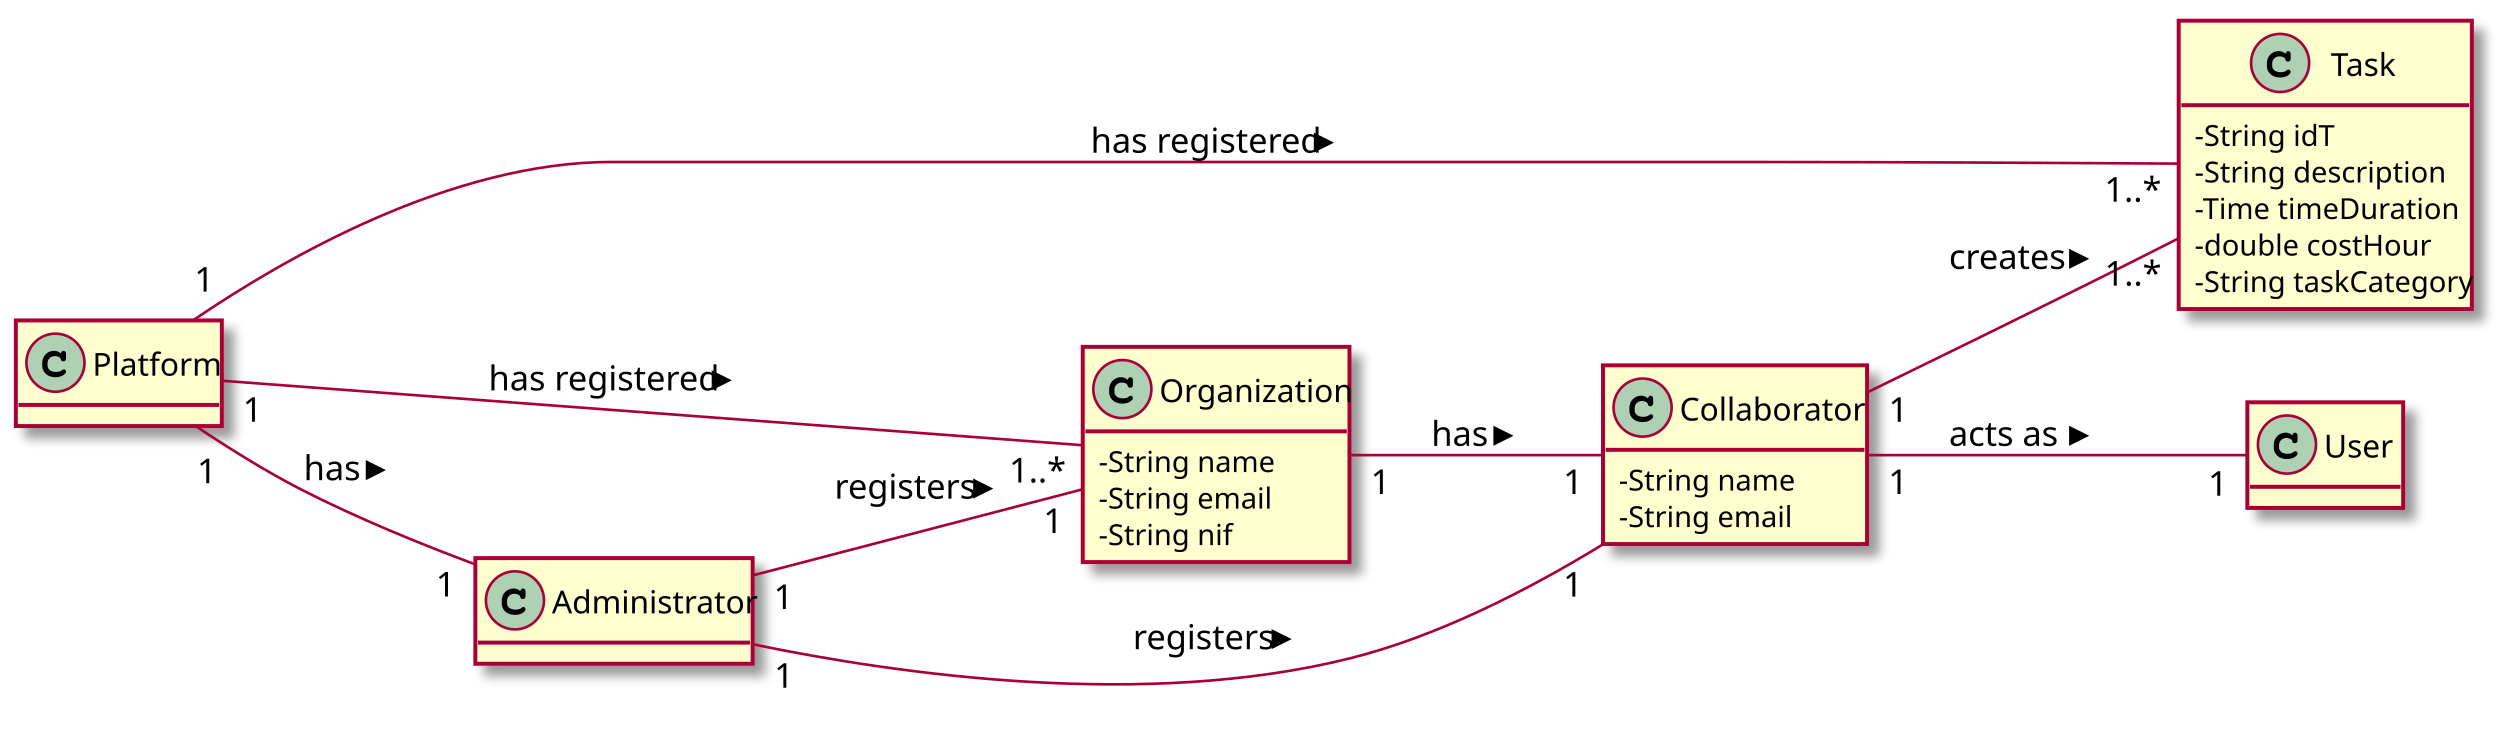
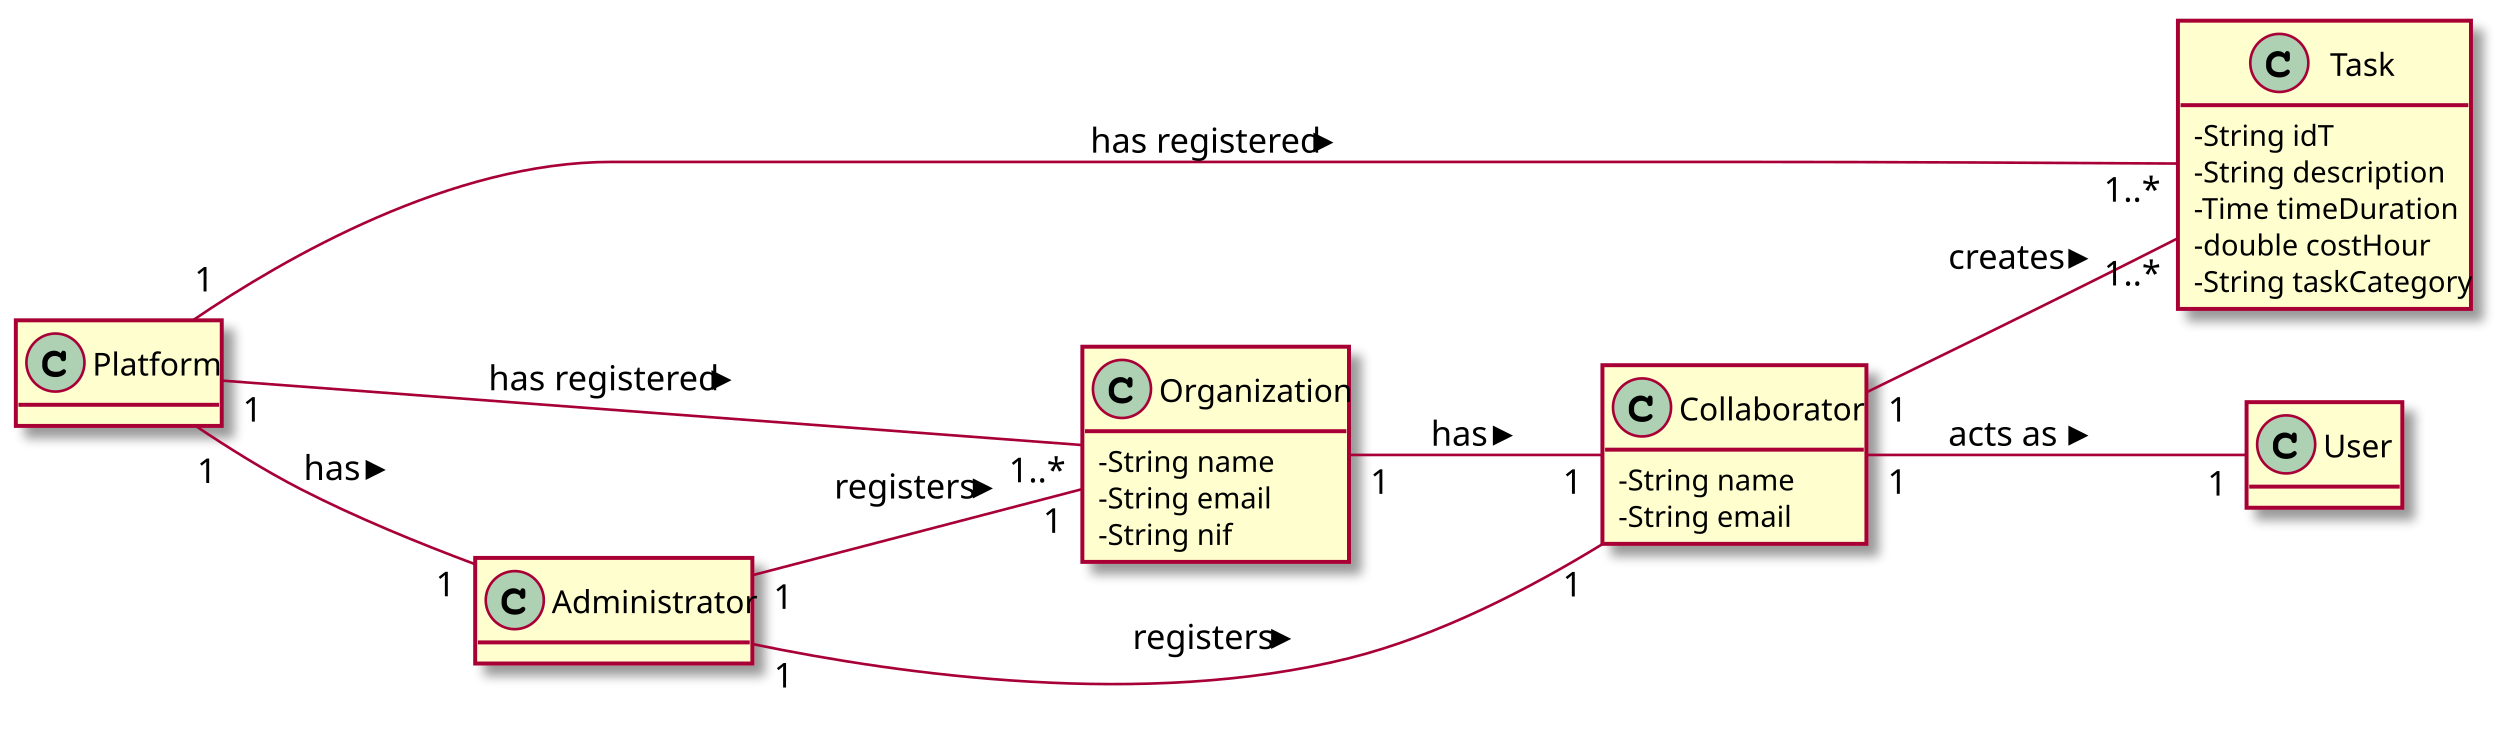
- <svg xmlns="http://www.w3.org/2000/svg" contentScriptType="application/ecmascript" contentStyleType="text/css" height="168px" preserveAspectRatio="none" style="width:568px;height:168px;" version="1.1" viewBox="0 0 568 168" width="568.2px" zoomAndPan="magnify">
+ <svg xmlns="http://www.w3.org/2000/svg" contentScriptType="application/ecmascript" contentStyleType="text/css" height="280px" preserveAspectRatio="none" style="width:947px;height:280px;" version="1.1" viewBox="0 0 947 280" width="947px" zoomAndPan="magnify">
  <defs>
    <filter height="300%" id="fidg6lvni2fku" width="300%" x="-1" y="-1">
-       <feGaussianBlur result="blurOut" stdDeviation="1.2" />
+       <feGaussianBlur result="blurOut" stdDeviation="2.0" />
      <feColorMatrix in="blurOut" result="blurOut2" type="matrix" values="0 0 0 0 0 0 0 0 0 0 0 0 0 0 0 0 0 0 .4 0" />
-       <feOffset dx="2.4" dy="2.4" in="blurOut2" result="blurOut3" />
+       <feOffset dx="4.0" dy="4.0" in="blurOut2" result="blurOut3" />
      <feBlend in="SourceGraphic" in2="blurOut3" mode="normal" />
    </filter>
  </defs>
  <g>
-     <rect fill="#FEFECE" filter="url(#fidg6lvni2fku)" height="24" id="Platform" style="stroke: #A80036; stroke-width: 0.9;" width="46.8" x="3.6" y="72.802" />
-     <ellipse cx="12.6" cy="82.402" fill="#ADD1B2" rx="6.6" ry="6.6" style="stroke: #A80036; stroke-width: 0.6;" />
-     <path d="M13.8,80.302 Q13.922,80.002 14.062,79.852 Q14.203,79.702 14.363,79.702 Q14.644,79.702 14.822,79.87 Q15,80.039 15,80.433 L15,81.37 Q15,81.764 14.831,81.933 Q14.662,82.102 14.4,82.102 Q14.166,82.102 14.016,81.999 Q13.866,81.895 13.8,81.624 Q13.772,81.436 13.669,81.333 Q13.481,81.136 13.144,81.023 Q12.806,80.902 12.469,80.902 Q12.047,80.902 11.691,81.07 Q11.344,81.239 11.072,81.614 Q10.8,81.989 10.8,82.505 L10.8,83.058 Q10.8,83.677 11.306,84.089 Q11.812,84.502 12.713,84.502 Q13.247,84.502 13.622,84.38 Q13.838,84.314 14.081,84.099 Q14.241,83.977 14.325,83.939 Q14.409,83.902 14.512,83.902 Q14.709,83.902 14.85,84.061 Q15,84.211 15,84.427 Q15,84.633 14.794,84.877 Q14.494,85.233 14.016,85.43 Q13.387,85.702 12.619,85.702 Q11.719,85.702 10.997,85.345 Q10.416,85.064 10.003,84.455 Q9.6,83.845 9.6,83.124 L9.6,82.467 Q9.6,81.717 9.956,81.061 Q10.322,80.405 10.95,80.058 Q11.588,79.702 12.3,79.702 Q12.731,79.702 13.106,79.852 Q13.481,80.002 13.8,80.302 Z " />
-     <text fill="#000000" font-family="sans-serif" font-size="7.2" lengthAdjust="spacingAndGlyphs" textLength="27.6" x="21" y="85.348">Platform</text>
-     <line style="stroke: #A80036; stroke-width: 0.9;" x1="4.2" x2="49.8" y1="92.002" y2="92.002" />
-     <rect fill="#FEFECE" filter="url(#fidg6lvni2fku)" height="48.905" id="Organization" style="stroke: #A80036; stroke-width: 0.9;" width="60.6" x="246" y="78.802" />
-     <ellipse cx="255" cy="88.402" fill="#ADD1B2" rx="6.6" ry="6.6" style="stroke: #A80036; stroke-width: 0.6;" />
-     <path d="M256.2,86.302 Q256.322,86.002 256.462,85.852 Q256.603,85.702 256.762,85.702 Q257.044,85.702 257.222,85.87 Q257.4,86.039 257.4,86.433 L257.4,87.37 Q257.4,87.764 257.231,87.933 Q257.062,88.102 256.8,88.102 Q256.566,88.102 256.416,87.999 Q256.266,87.895 256.2,87.624 Q256.172,87.436 256.069,87.333 Q255.881,87.136 255.544,87.023 Q255.206,86.902 254.869,86.902 Q254.447,86.902 254.091,87.07 Q253.744,87.239 253.472,87.614 Q253.2,87.989 253.2,88.505 L253.2,89.058 Q253.2,89.677 253.706,90.089 Q254.213,90.502 255.113,90.502 Q255.647,90.502 256.022,90.38 Q256.238,90.314 256.481,90.099 Q256.641,89.977 256.725,89.939 Q256.809,89.902 256.913,89.902 Q257.109,89.902 257.25,90.061 Q257.4,90.211 257.4,90.427 Q257.4,90.633 257.194,90.877 Q256.894,91.233 256.416,91.43 Q255.787,91.702 255.019,91.702 Q254.119,91.702 253.397,91.345 Q252.816,91.064 252.403,90.455 Q252,89.845 252,89.124 L252,88.467 Q252,87.717 252.356,87.061 Q252.722,86.405 253.35,86.058 Q253.988,85.702 254.7,85.702 Q255.131,85.702 255.506,85.852 Q255.881,86.002 256.2,86.302 Z " />
-     <text fill="#000000" font-family="sans-serif" font-size="7.2" lengthAdjust="spacingAndGlyphs" textLength="41.4" x="263.4" y="91.348">Organization</text>
-     <line style="stroke: #A80036; stroke-width: 0.9;" x1="246.6" x2="306" y1="98.002" y2="98.002" />
-     <text fill="#000000" font-family="sans-serif" font-size="6.6" lengthAdjust="spacingAndGlyphs" textLength="36.6" x="249.6" y="107.253">-String name</text>
-     <text fill="#000000" font-family="sans-serif" font-size="6.6" lengthAdjust="spacingAndGlyphs" textLength="35.4" x="249.6" y="115.555">-String email</text>
-     <text fill="#000000" font-family="sans-serif" font-size="6.6" lengthAdjust="spacingAndGlyphs" textLength="28.2" x="249.6" y="123.856">-String nif</text>
-     <rect fill="#FEFECE" filter="url(#fidg6lvni2fku)" height="40.603" id="Collaborator" style="stroke: #A80036; stroke-width: 0.9;" width="60" x="364.2" y="83.002" />
-     <ellipse cx="373.2" cy="92.602" fill="#ADD1B2" rx="6.6" ry="6.6" style="stroke: #A80036; stroke-width: 0.6;" />
-     <path d="M374.4,90.502 Q374.522,90.202 374.663,90.052 Q374.803,89.902 374.962,89.902 Q375.244,89.902 375.422,90.07 Q375.6,90.239 375.6,90.633 L375.6,91.57 Q375.6,91.964 375.431,92.133 Q375.262,92.302 375,92.302 Q374.766,92.302 374.616,92.198 Q374.466,92.095 374.4,91.823 Q374.372,91.636 374.269,91.533 Q374.081,91.336 373.744,91.224 Q373.406,91.102 373.069,91.102 Q372.647,91.102 372.291,91.27 Q371.944,91.439 371.672,91.814 Q371.4,92.189 371.4,92.705 L371.4,93.258 Q371.4,93.877 371.906,94.289 Q372.413,94.702 373.312,94.702 Q373.847,94.702 374.222,94.58 Q374.438,94.514 374.681,94.299 Q374.841,94.177 374.925,94.139 Q375.009,94.102 375.113,94.102 Q375.309,94.102 375.45,94.261 Q375.6,94.411 375.6,94.627 Q375.6,94.833 375.394,95.077 Q375.094,95.433 374.616,95.63 Q373.988,95.902 373.219,95.902 Q372.319,95.902 371.597,95.545 Q371.016,95.264 370.603,94.655 Q370.2,94.045 370.2,93.323 L370.2,92.667 Q370.2,91.917 370.556,91.261 Q370.922,90.605 371.55,90.258 Q372.188,89.902 372.9,89.902 Q373.331,89.902 373.706,90.052 Q374.081,90.202 374.4,90.502 Z " />
-     <text fill="#000000" font-family="sans-serif" font-size="7.2" lengthAdjust="spacingAndGlyphs" textLength="40.8" x="381.6" y="95.548">Collaborator</text>
-     <line style="stroke: #A80036; stroke-width: 0.9;" x1="364.8" x2="423.6" y1="102.202" y2="102.202" />
-     <text fill="#000000" font-family="sans-serif" font-size="6.6" lengthAdjust="spacingAndGlyphs" textLength="36.6" x="367.8" y="111.453">-String name</text>
-     <text fill="#000000" font-family="sans-serif" font-size="6.6" lengthAdjust="spacingAndGlyphs" textLength="35.4" x="367.8" y="119.754">-String email</text>
-     <rect fill="#FEFECE" filter="url(#fidg6lvni2fku)" height="65.508" id="Task" style="stroke: #A80036; stroke-width: 0.9;" width="66.6" x="495" y="4.702" />
-     <ellipse cx="518.04" cy="14.302" fill="#ADD1B2" rx="6.6" ry="6.6" style="stroke: #A80036; stroke-width: 0.6;" />
-     <path d="M519.24,12.202 Q519.362,11.902 519.503,11.752 Q519.643,11.602 519.803,11.602 Q520.084,11.602 520.262,11.77 Q520.44,11.939 520.44,12.333 L520.44,13.27 Q520.44,13.664 520.271,13.833 Q520.102,14.002 519.84,14.002 Q519.606,14.002 519.456,13.899 Q519.306,13.795 519.24,13.524 Q519.212,13.336 519.109,13.233 Q518.921,13.036 518.584,12.924 Q518.246,12.802 517.909,12.802 Q517.487,12.802 517.131,12.97 Q516.784,13.139 516.512,13.514 Q516.24,13.889 516.24,14.405 L516.24,14.958 Q516.24,15.577 516.746,15.989 Q517.253,16.402 518.153,16.402 Q518.687,16.402 519.062,16.28 Q519.278,16.214 519.521,15.998 Q519.681,15.877 519.765,15.839 Q519.849,15.802 519.952,15.802 Q520.149,15.802 520.29,15.961 Q520.44,16.111 520.44,16.327 Q520.44,16.533 520.234,16.777 Q519.934,17.133 519.456,17.33 Q518.827,17.602 518.059,17.602 Q517.159,17.602 516.437,17.245 Q515.856,16.964 515.443,16.355 Q515.04,15.745 515.04,15.024 L515.04,14.367 Q515.04,13.617 515.396,12.961 Q515.762,12.305 516.39,11.958 Q517.028,11.602 517.74,11.602 Q518.171,11.602 518.546,11.752 Q518.921,11.902 519.24,12.202 Z " />
-     <text fill="#000000" font-family="sans-serif" font-size="7.2" lengthAdjust="spacingAndGlyphs" textLength="16.2" x="529.56" y="17.248">Task</text>
-     <line style="stroke: #A80036; stroke-width: 0.9;" x1="495.6" x2="561" y1="23.902" y2="23.902" />
-     <text fill="#000000" font-family="sans-serif" font-size="6.6" lengthAdjust="spacingAndGlyphs" textLength="29.4" x="498.6" y="33.153">-String idT</text>
-     <text fill="#000000" font-family="sans-serif" font-size="6.6" lengthAdjust="spacingAndGlyphs" textLength="52.8" x="498.6" y="41.455">-String description</text>
-     <text fill="#000000" font-family="sans-serif" font-size="6.6" lengthAdjust="spacingAndGlyphs" textLength="52.8" x="498.6" y="49.756">-Time timeDuration</text>
-     <text fill="#000000" font-family="sans-serif" font-size="6.6" lengthAdjust="spacingAndGlyphs" textLength="49.8" x="498.6" y="58.058">-double costHour</text>
-     <text fill="#000000" font-family="sans-serif" font-size="6.6" lengthAdjust="spacingAndGlyphs" textLength="59.4" x="498.6" y="66.359">-String taskCategory</text>
-     <rect fill="#FEFECE" filter="url(#fidg6lvni2fku)" height="24" id="User" style="stroke: #A80036; stroke-width: 0.9;" width="35.4" x="510.6" y="91.402" />
-     <ellipse cx="519.6" cy="101.002" fill="#ADD1B2" rx="6.6" ry="6.6" style="stroke: #A80036; stroke-width: 0.6;" />
-     <path d="M520.8,98.902 Q520.922,98.602 521.062,98.452 Q521.203,98.302 521.362,98.302 Q521.644,98.302 521.822,98.47 Q522,98.639 522,99.033 L522,99.97 Q522,100.364 521.831,100.533 Q521.663,100.702 521.4,100.702 Q521.166,100.702 521.016,100.599 Q520.866,100.495 520.8,100.224 Q520.772,100.036 520.669,99.933 Q520.481,99.736 520.144,99.624 Q519.806,99.502 519.469,99.502 Q519.047,99.502 518.691,99.67 Q518.344,99.839 518.072,100.214 Q517.8,100.589 517.8,101.105 L517.8,101.658 Q517.8,102.277 518.306,102.689 Q518.812,103.102 519.712,103.102 Q520.247,103.102 520.622,102.98 Q520.837,102.914 521.081,102.698 Q521.241,102.577 521.325,102.539 Q521.409,102.502 521.513,102.502 Q521.709,102.502 521.85,102.661 Q522,102.811 522,103.027 Q522,103.233 521.794,103.477 Q521.494,103.833 521.016,104.03 Q520.388,104.302 519.619,104.302 Q518.719,104.302 517.997,103.945 Q517.416,103.664 517.003,103.055 Q516.6,102.445 516.6,101.724 L516.6,101.067 Q516.6,100.317 516.956,99.661 Q517.322,99.005 517.95,98.658 Q518.587,98.302 519.3,98.302 Q519.731,98.302 520.106,98.452 Q520.481,98.602 520.8,98.902 Z " />
-     <text fill="#000000" font-family="sans-serif" font-size="7.2" lengthAdjust="spacingAndGlyphs" textLength="16.2" x="528" y="103.948">User</text>
-     <line style="stroke: #A80036; stroke-width: 0.9;" x1="511.2" x2="545.4" y1="110.602" y2="110.602" />
-     <rect fill="#FEFECE" filter="url(#fidg6lvni2fku)" height="24" id="Administrator" style="stroke: #A80036; stroke-width: 0.9;" width="63" x="108" y="126.802" />
-     <ellipse cx="117" cy="136.402" fill="#ADD1B2" rx="6.6" ry="6.6" style="stroke: #A80036; stroke-width: 0.6;" />
-     <path d="M118.2,134.302 Q118.322,134.002 118.463,133.852 Q118.603,133.702 118.763,133.702 Q119.044,133.702 119.222,133.871 Q119.4,134.039 119.4,134.433 L119.4,135.371 Q119.4,135.764 119.231,135.933 Q119.062,136.102 118.8,136.102 Q118.566,136.102 118.416,135.999 Q118.266,135.896 118.2,135.624 Q118.172,135.436 118.069,135.333 Q117.881,135.136 117.544,135.024 Q117.206,134.902 116.869,134.902 Q116.447,134.902 116.091,135.071 Q115.744,135.239 115.472,135.614 Q115.2,135.989 115.2,136.505 L115.2,137.058 Q115.2,137.677 115.706,138.089 Q116.213,138.502 117.112,138.502 Q117.647,138.502 118.022,138.38 Q118.237,138.314 118.481,138.099 Q118.641,137.977 118.725,137.939 Q118.809,137.902 118.912,137.902 Q119.109,137.902 119.25,138.061 Q119.4,138.211 119.4,138.427 Q119.4,138.633 119.194,138.877 Q118.894,139.233 118.416,139.43 Q117.787,139.702 117.019,139.702 Q116.119,139.702 115.397,139.346 Q114.816,139.064 114.403,138.455 Q114,137.846 114,137.124 L114,136.468 Q114,135.718 114.356,135.061 Q114.722,134.405 115.35,134.058 Q115.987,133.702 116.7,133.702 Q117.131,133.702 117.506,133.852 Q117.881,134.002 118.2,134.302 Z " />
-     <text fill="#000000" font-family="sans-serif" font-size="7.2" lengthAdjust="spacingAndGlyphs" textLength="43.8" x="125.4" y="139.348">Administrator</text>
-     <line style="stroke: #A80036; stroke-width: 0.9;" x1="108.6" x2="170.4" y1="146.002" y2="146.002" />
-     <path d="M50.441,86.507 C87.643,89.285 163.637,94.964 228,99.802 C233.797,100.238 239.99,100.704 245.93,101.152 " fill="none" id="Platform-Organization" style="stroke: #A80036; stroke-width: 0.6;" />
-     <text fill="#000000" font-family="sans-serif" font-size="7.8" lengthAdjust="spacingAndGlyphs" textLength="49.2" x="111" y="88.699">has registered</text>
-     <polygon fill="#000000" points="162,84.607,165.6,86.407,162,88.207,162,84.607" style="stroke: #000000; stroke-width: 0.6;" />
-     <text fill="#000000" font-family="sans-serif" font-size="7.8" lengthAdjust="spacingAndGlyphs" textLength="4.2" x="55.151" y="95.823">1</text>
-     <text fill="#000000" font-family="sans-serif" font-size="7.8" lengthAdjust="spacingAndGlyphs" textLength="12" x="229.27" y="109.608">1..*</text>
-     <path d="M306.65,103.402 C324.275,103.402 346.526,103.402 364.106,103.402 " fill="none" id="Organization-Collaborator" style="stroke: #A80036; stroke-width: 0.6;" />
-     <text fill="#000000" font-family="sans-serif" font-size="7.8" lengthAdjust="spacingAndGlyphs" textLength="12.6" x="325.2" y="101.299">has</text>
-     <polygon fill="#000000" points="339.6,97.207,343.2,99.007,339.6,100.807,339.6,97.207" style="stroke: #000000; stroke-width: 0.6;" />
-     <text fill="#000000" font-family="sans-serif" font-size="7.8" lengthAdjust="spacingAndGlyphs" textLength="4.2" x="311.417" y="112.241">1</text>
-     <text fill="#000000" font-family="sans-serif" font-size="7.8" lengthAdjust="spacingAndGlyphs" textLength="4.2" x="355.178" y="112.234">1</text>
-     <path d="M424.295,103.402 C450.754,103.402 488.675,103.402 510.483,103.402 " fill="none" id="Collaborator-User" style="stroke: #A80036; stroke-width: 0.6;" />
-     <text fill="#000000" font-family="sans-serif" font-size="7.8" lengthAdjust="spacingAndGlyphs" textLength="25.8" x="442.8" y="101.299">acts as</text>
-     <polygon fill="#000000" points="470.4,97.207,474,99.007,470.4,100.807,470.4,97.207" style="stroke: #000000; stroke-width: 0.6;" />
-     <text fill="#000000" font-family="sans-serif" font-size="7.8" lengthAdjust="spacingAndGlyphs" textLength="4.2" x="429.023" y="112.234">1</text>
-     <text fill="#000000" font-family="sans-serif" font-size="7.8" lengthAdjust="spacingAndGlyphs" textLength="4.2" x="501.677" y="112.633">1</text>
-     <path d="M171.04,130.725 C193.473,124.868 223.642,116.992 245.825,111.201 " fill="none" id="Administrator-Organization" style="stroke: #A80036; stroke-width: 0.6;" />
-     <text fill="#000000" font-family="sans-serif" font-size="7.8" lengthAdjust="spacingAndGlyphs" textLength="30" x="189.6" y="113.299">registers</text>
-     <polygon fill="#000000" points="221.4,109.207,225,111.007,221.4,112.807,221.4,109.207" style="stroke: #000000; stroke-width: 0.6;" />
-     <text fill="#000000" font-family="sans-serif" font-size="7.8" lengthAdjust="spacingAndGlyphs" textLength="4.2" x="175.77" y="138.376">1</text>
-     <text fill="#000000" font-family="sans-serif" font-size="7.8" lengthAdjust="spacingAndGlyphs" textLength="4.2" x="237.045" y="121.105">1</text>
-     <path d="M171.14,146.4 C204.967,153.398 260.432,161.1 306.6,149.602 C327.011,144.518 347.893,133.655 364.081,123.738 " fill="none" id="Administrator-Collaborator" style="stroke: #A80036; stroke-width: 0.6;" />
-     <text fill="#000000" font-family="sans-serif" font-size="7.8" lengthAdjust="spacingAndGlyphs" textLength="30" x="257.4" y="147.499">registers</text>
-     <polygon fill="#000000" points="289.2,143.407,292.8,145.207,289.2,147.007,289.2,143.407" style="stroke: #000000; stroke-width: 0.6;" />
-     <text fill="#000000" font-family="sans-serif" font-size="7.8" lengthAdjust="spacingAndGlyphs" textLength="4.2" x="175.885" y="156.255">1</text>
-     <text fill="#000000" font-family="sans-serif" font-size="7.8" lengthAdjust="spacingAndGlyphs" textLength="4.2" x="355.148" y="135.557">1</text>
-     <path d="M43.995,72.689 C64.905,58.47 102.706,36.802 138.9,36.802 C138.9,36.802 138.9,36.802 394.8,36.802 C428.948,36.802 468.032,37.003 494.93,37.172 " fill="none" id="Platform-Task" style="stroke: #A80036; stroke-width: 0.6;" />
-     <text fill="#000000" font-family="sans-serif" font-size="7.8" lengthAdjust="spacingAndGlyphs" textLength="49.2" x="247.8" y="34.699">has registered</text>
-     <polygon fill="#000000" points="298.8,30.607,302.4,32.407,298.8,34.207,298.8,30.607" style="stroke: #000000; stroke-width: 0.6;" />
-     <text fill="#000000" font-family="sans-serif" font-size="7.8" lengthAdjust="spacingAndGlyphs" textLength="4.2" x="44.17" y="66.249">1</text>
-     <text fill="#000000" font-family="sans-serif" font-size="7.8" lengthAdjust="spacingAndGlyphs" textLength="12" x="478.132" y="45.832">1..*</text>
-     <path d="M44.612,96.902 C51.763,101.697 60.292,107.045 68.4,111.202 C80.974,117.648 95.419,123.547 107.947,128.222 " fill="none" id="Platform-Administrator" style="stroke: #A80036; stroke-width: 0.6;" />
-     <text fill="#000000" font-family="sans-serif" font-size="7.8" lengthAdjust="spacingAndGlyphs" textLength="12.6" x="69" y="109.099">has</text>
-     <polygon fill="#000000" points="83.4,105.007,87,106.807,83.4,108.607,83.4,105.007" style="stroke: #000000; stroke-width: 0.6;" />
-     <text fill="#000000" font-family="sans-serif" font-size="7.8" lengthAdjust="spacingAndGlyphs" textLength="4.2" x="44.775" y="109.782">1</text>
-     <text fill="#000000" font-family="sans-serif" font-size="7.8" lengthAdjust="spacingAndGlyphs" textLength="4.2" x="99.015" y="135.521">1</text>
-     <path d="M424.341,89.095 C440.017,81.468 459.587,71.89 477,63.202 C482.744,60.336 488.84,57.262 494.738,54.271 " fill="none" id="Collaborator-Task" style="stroke: #A80036; stroke-width: 0.6;" />
-     <text fill="#000000" font-family="sans-serif" font-size="7.8" lengthAdjust="spacingAndGlyphs" textLength="25.8" x="442.8" y="61.099">creates</text>
-     <polygon fill="#000000" points="470.4,57.007,474,58.807,470.4,60.607,470.4,57.007" style="stroke: #000000; stroke-width: 0.6;" />
-     <text fill="#000000" font-family="sans-serif" font-size="7.8" lengthAdjust="spacingAndGlyphs" textLength="4.2" x="429.076" y="95.826">1</text>
-     <text fill="#000000" font-family="sans-serif" font-size="7.8" lengthAdjust="spacingAndGlyphs" textLength="12" x="478.164" y="64.879">1..*</text>
+     <rect fill="#FEFECE" filter="url(#fidg6lvni2fku)" height="40" id="Platform" style="stroke: #A80036; stroke-width: 1.5;" width="78" x="6" y="121.336" />
+     <ellipse cx="21" cy="137.336" fill="#ADD1B2" rx="11" ry="11" style="stroke: #A80036; stroke-width: 1.0;" />
+     <path d="M23,133.836 Q23.203,133.336 23.438,133.086 Q23.672,132.836 23.938,132.836 Q24.406,132.836 24.703,133.117 Q25,133.399 25,134.055 L25,135.617 Q25,136.274 24.719,136.555 Q24.438,136.836 24,136.836 Q23.609,136.836 23.359,136.664 Q23.109,136.492 23,136.039 Q22.953,135.727 22.781,135.555 Q22.469,135.227 21.906,135.039 Q21.344,134.836 20.781,134.836 Q20.078,134.836 19.484,135.117 Q18.906,135.399 18.453,136.024 Q18,136.649 18,137.508 L18,138.43 Q18,139.461 18.844,140.149 Q19.688,140.836 21.188,140.836 Q22.078,140.836 22.703,140.633 Q23.062,140.524 23.469,140.164 Q23.734,139.961 23.875,139.899 Q24.016,139.836 24.188,139.836 Q24.516,139.836 24.75,140.102 Q25,140.352 25,140.711 Q25,141.055 24.656,141.461 Q24.156,142.055 23.359,142.383 Q22.312,142.836 21.031,142.836 Q19.531,142.836 18.328,142.242 Q17.359,141.774 16.672,140.758 Q16,139.742 16,138.539 L16,137.445 Q16,136.195 16.594,135.102 Q17.203,134.008 18.25,133.43 Q19.312,132.836 20.5,132.836 Q21.219,132.836 21.844,133.086 Q22.469,133.336 23,133.836 Z " />
+     <text fill="#000000" font-family="sans-serif" font-size="12" lengthAdjust="spacingAndGlyphs" textLength="46" x="35" y="142.246">Platform</text>
+     <line style="stroke: #A80036; stroke-width: 1.5;" x1="7" x2="83" y1="153.336" y2="153.336" />
+     <rect fill="#FEFECE" filter="url(#fidg6lvni2fku)" height="81.508" id="Organization" style="stroke: #A80036; stroke-width: 1.5;" width="101" x="410" y="131.336" />
+     <ellipse cx="425" cy="147.336" fill="#ADD1B2" rx="11" ry="11" style="stroke: #A80036; stroke-width: 1.0;" />
+     <path d="M427,143.836 Q427.203,143.336 427.438,143.086 Q427.672,142.836 427.938,142.836 Q428.406,142.836 428.703,143.117 Q429,143.399 429,144.055 L429,145.617 Q429,146.274 428.719,146.555 Q428.438,146.836 428,146.836 Q427.609,146.836 427.359,146.664 Q427.109,146.492 427,146.039 Q426.953,145.727 426.781,145.555 Q426.469,145.227 425.906,145.039 Q425.344,144.836 424.781,144.836 Q424.078,144.836 423.484,145.117 Q422.906,145.399 422.453,146.024 Q422,146.649 422,147.508 L422,148.43 Q422,149.461 422.844,150.149 Q423.688,150.836 425.188,150.836 Q426.078,150.836 426.703,150.633 Q427.062,150.524 427.469,150.164 Q427.734,149.961 427.875,149.899 Q428.016,149.836 428.188,149.836 Q428.516,149.836 428.75,150.102 Q429,150.352 429,150.711 Q429,151.055 428.656,151.461 Q428.156,152.055 427.359,152.383 Q426.312,152.836 425.031,152.836 Q423.531,152.836 422.328,152.242 Q421.359,151.774 420.672,150.758 Q420,149.742 420,148.539 L420,147.445 Q420,146.195 420.594,145.102 Q421.203,144.008 422.25,143.43 Q423.312,142.836 424.5,142.836 Q425.219,142.836 425.844,143.086 Q426.469,143.336 427,143.836 Z " />
+     <text fill="#000000" font-family="sans-serif" font-size="12" lengthAdjust="spacingAndGlyphs" textLength="69" x="439" y="152.246">Organization</text>
+     <line style="stroke: #A80036; stroke-width: 1.5;" x1="411" x2="510" y1="163.336" y2="163.336" />
+     <text fill="#000000" font-family="sans-serif" font-size="11" lengthAdjust="spacingAndGlyphs" textLength="61" x="416" y="178.755">-String name</text>
+     <text fill="#000000" font-family="sans-serif" font-size="11" lengthAdjust="spacingAndGlyphs" textLength="59" x="416" y="192.591">-String email</text>
+     <text fill="#000000" font-family="sans-serif" font-size="11" lengthAdjust="spacingAndGlyphs" textLength="47" x="416" y="206.427">-String nif</text>
+     <rect fill="#FEFECE" filter="url(#fidg6lvni2fku)" height="67.672" id="Collaborator" style="stroke: #A80036; stroke-width: 1.5;" width="100" x="607" y="138.336" />
+     <ellipse cx="622" cy="154.336" fill="#ADD1B2" rx="11" ry="11" style="stroke: #A80036; stroke-width: 1.0;" />
+     <path d="M624,150.836 Q624.203,150.336 624.438,150.086 Q624.672,149.836 624.938,149.836 Q625.406,149.836 625.703,150.117 Q626,150.399 626,151.055 L626,152.617 Q626,153.274 625.719,153.555 Q625.438,153.836 625,153.836 Q624.609,153.836 624.359,153.664 Q624.109,153.492 624,153.039 Q623.953,152.727 623.781,152.555 Q623.469,152.227 622.906,152.039 Q622.344,151.836 621.781,151.836 Q621.078,151.836 620.484,152.117 Q619.906,152.399 619.453,153.024 Q619,153.649 619,154.508 L619,155.43 Q619,156.461 619.844,157.149 Q620.688,157.836 622.188,157.836 Q623.078,157.836 623.703,157.633 Q624.062,157.524 624.469,157.164 Q624.734,156.961 624.875,156.899 Q625.016,156.836 625.188,156.836 Q625.516,156.836 625.75,157.102 Q626,157.352 626,157.711 Q626,158.055 625.656,158.461 Q625.156,159.055 624.359,159.383 Q623.312,159.836 622.031,159.836 Q620.531,159.836 619.328,159.242 Q618.359,158.774 617.672,157.758 Q617,156.742 617,155.539 L617,154.445 Q617,153.195 617.594,152.102 Q618.203,151.008 619.25,150.43 Q620.312,149.836 621.5,149.836 Q622.219,149.836 622.844,150.086 Q623.469,150.336 624,150.836 Z " />
+     <text fill="#000000" font-family="sans-serif" font-size="12" lengthAdjust="spacingAndGlyphs" textLength="68" x="636" y="159.246">Collaborator</text>
+     <line style="stroke: #A80036; stroke-width: 1.5;" x1="608" x2="706" y1="170.336" y2="170.336" />
+     <text fill="#000000" font-family="sans-serif" font-size="11" lengthAdjust="spacingAndGlyphs" textLength="61" x="613" y="185.755">-String name</text>
+     <text fill="#000000" font-family="sans-serif" font-size="11" lengthAdjust="spacingAndGlyphs" textLength="59" x="613" y="199.591">-String email</text>
+     <rect fill="#FEFECE" filter="url(#fidg6lvni2fku)" height="109.18" id="Task" style="stroke: #A80036; stroke-width: 1.5;" width="111" x="825" y="7.836" />
+     <ellipse cx="863.4" cy="23.836" fill="#ADD1B2" rx="11" ry="11" style="stroke: #A80036; stroke-width: 1.0;" />
+     <path d="M865.4,20.336 Q865.603,19.836 865.837,19.586 Q866.072,19.336 866.337,19.336 Q866.806,19.336 867.103,19.617 Q867.4,19.898 867.4,20.555 L867.4,22.117 Q867.4,22.773 867.119,23.055 Q866.837,23.336 866.4,23.336 Q866.009,23.336 865.759,23.164 Q865.509,22.992 865.4,22.539 Q865.353,22.227 865.181,22.055 Q864.869,21.727 864.306,21.539 Q863.744,21.336 863.181,21.336 Q862.478,21.336 861.884,21.617 Q861.306,21.898 860.853,22.523 Q860.4,23.148 860.4,24.008 L860.4,24.93 Q860.4,25.961 861.244,26.648 Q862.087,27.336 863.587,27.336 Q864.478,27.336 865.103,27.133 Q865.462,27.023 865.869,26.664 Q866.134,26.461 866.275,26.398 Q866.416,26.336 866.587,26.336 Q866.916,26.336 867.15,26.602 Q867.4,26.852 867.4,27.211 Q867.4,27.555 867.056,27.961 Q866.556,28.555 865.759,28.883 Q864.712,29.336 863.431,29.336 Q861.931,29.336 860.728,28.742 Q859.759,28.273 859.072,27.258 Q858.4,26.242 858.4,25.039 L858.4,23.945 Q858.4,22.695 858.994,21.602 Q859.603,20.508 860.65,19.93 Q861.712,19.336 862.9,19.336 Q863.619,19.336 864.244,19.586 Q864.869,19.836 865.4,20.336 Z " />
+     <text fill="#000000" font-family="sans-serif" font-size="12" lengthAdjust="spacingAndGlyphs" textLength="27" x="882.6" y="28.746">Task</text>
+     <line style="stroke: #A80036; stroke-width: 1.5;" x1="826" x2="935" y1="39.836" y2="39.836" />
+     <text fill="#000000" font-family="sans-serif" font-size="11" lengthAdjust="spacingAndGlyphs" textLength="49" x="831" y="55.255">-String idT</text>
+     <text fill="#000000" font-family="sans-serif" font-size="11" lengthAdjust="spacingAndGlyphs" textLength="88" x="831" y="69.091">-String description</text>
+     <text fill="#000000" font-family="sans-serif" font-size="11" lengthAdjust="spacingAndGlyphs" textLength="88" x="831" y="82.927">-Time timeDuration</text>
+     <text fill="#000000" font-family="sans-serif" font-size="11" lengthAdjust="spacingAndGlyphs" textLength="83" x="831" y="96.763">-double costHour</text>
+     <text fill="#000000" font-family="sans-serif" font-size="11" lengthAdjust="spacingAndGlyphs" textLength="99" x="831" y="110.599">-String taskCategory</text>
+     <rect fill="#FEFECE" filter="url(#fidg6lvni2fku)" height="40" id="User" style="stroke: #A80036; stroke-width: 1.5;" width="59" x="851" y="152.336" />
+     <ellipse cx="866" cy="168.336" fill="#ADD1B2" rx="11" ry="11" style="stroke: #A80036; stroke-width: 1.0;" />
+     <path d="M868,164.836 Q868.203,164.336 868.438,164.086 Q868.672,163.836 868.938,163.836 Q869.406,163.836 869.703,164.117 Q870,164.399 870,165.055 L870,166.617 Q870,167.274 869.719,167.555 Q869.438,167.836 869,167.836 Q868.609,167.836 868.359,167.664 Q868.109,167.492 868,167.039 Q867.953,166.727 867.781,166.555 Q867.469,166.227 866.906,166.039 Q866.344,165.836 865.781,165.836 Q865.078,165.836 864.484,166.117 Q863.906,166.399 863.453,167.024 Q863,167.649 863,168.508 L863,169.43 Q863,170.461 863.844,171.149 Q864.688,171.836 866.188,171.836 Q867.078,171.836 867.703,171.633 Q868.062,171.524 868.469,171.164 Q868.734,170.961 868.875,170.899 Q869.016,170.836 869.188,170.836 Q869.516,170.836 869.75,171.102 Q870,171.352 870,171.711 Q870,172.055 869.656,172.461 Q869.156,173.055 868.359,173.383 Q867.312,173.836 866.031,173.836 Q864.531,173.836 863.328,173.242 Q862.359,172.774 861.672,171.758 Q861,170.742 861,169.539 L861,168.445 Q861,167.195 861.594,166.102 Q862.203,165.008 863.25,164.43 Q864.312,163.836 865.5,163.836 Q866.219,163.836 866.844,164.086 Q867.469,164.336 868,164.836 Z " />
+     <text fill="#000000" font-family="sans-serif" font-size="12" lengthAdjust="spacingAndGlyphs" textLength="27" x="880" y="173.246">User</text>
+     <line style="stroke: #A80036; stroke-width: 1.5;" x1="852" x2="909" y1="184.336" y2="184.336" />
+     <rect fill="#FEFECE" filter="url(#fidg6lvni2fku)" height="40" id="Administrator" style="stroke: #A80036; stroke-width: 1.5;" width="105" x="180" y="211.336" />
+     <ellipse cx="195" cy="227.336" fill="#ADD1B2" rx="11" ry="11" style="stroke: #A80036; stroke-width: 1.0;" />
+     <path d="M197,223.836 Q197.203,223.336 197.438,223.086 Q197.672,222.836 197.938,222.836 Q198.406,222.836 198.703,223.118 Q199,223.399 199,224.055 L199,225.618 Q199,226.274 198.719,226.555 Q198.438,226.836 198,226.836 Q197.609,226.836 197.359,226.665 Q197.109,226.493 197,226.04 Q196.953,225.727 196.781,225.555 Q196.469,225.227 195.906,225.04 Q195.344,224.836 194.781,224.836 Q194.078,224.836 193.484,225.118 Q192.906,225.399 192.453,226.024 Q192,226.649 192,227.508 L192,228.43 Q192,229.461 192.844,230.149 Q193.688,230.836 195.188,230.836 Q196.078,230.836 196.703,230.633 Q197.062,230.524 197.469,230.165 Q197.734,229.961 197.875,229.899 Q198.016,229.836 198.188,229.836 Q198.516,229.836 198.75,230.102 Q199,230.352 199,230.711 Q199,231.055 198.656,231.461 Q198.156,232.055 197.359,232.383 Q196.312,232.836 195.031,232.836 Q193.531,232.836 192.328,232.243 Q191.359,231.774 190.672,230.758 Q190,229.743 190,228.54 L190,227.446 Q190,226.196 190.594,225.102 Q191.203,224.008 192.25,223.43 Q193.312,222.836 194.5,222.836 Q195.219,222.836 195.844,223.086 Q196.469,223.336 197,223.836 Z " />
+     <text fill="#000000" font-family="sans-serif" font-size="12" lengthAdjust="spacingAndGlyphs" textLength="73" x="209" y="232.247">Administrator</text>
+     <line style="stroke: #A80036; stroke-width: 1.5;" x1="181" x2="284" y1="243.336" y2="243.336" />
+     <path d="M84.069,144.178 C146.072,148.808 272.728,158.274 380,166.336 C389.662,167.063 399.984,167.84 409.883,168.587 " fill="none" id="Platform-Organization" style="stroke: #A80036; stroke-width: 1.0;" />
+     <text fill="#000000" font-family="sans-serif" font-size="13" lengthAdjust="spacingAndGlyphs" textLength="82" x="185" y="147.831">has registered</text>
+     <polygon fill="#000000" points="270,141.012,276,144.012,270,147.012,270,141.012" style="stroke: #000000; stroke-width: 1.0;" />
+     <text fill="#000000" font-family="sans-serif" font-size="13" lengthAdjust="spacingAndGlyphs" textLength="7" x="91.918" y="159.704">1</text>
+     <text fill="#000000" font-family="sans-serif" font-size="13" lengthAdjust="spacingAndGlyphs" textLength="20" x="382.116" y="182.681">1..*</text>
+     <path d="M511.084,172.336 C540.459,172.336 577.544,172.336 606.844,172.336 " fill="none" id="Organization-Collaborator" style="stroke: #A80036; stroke-width: 1.0;" />
+     <text fill="#000000" font-family="sans-serif" font-size="13" lengthAdjust="spacingAndGlyphs" textLength="21" x="542" y="168.831">has</text>
+     <polygon fill="#000000" points="566,162.012,572,165.012,566,168.012,566,162.012" style="stroke: #000000; stroke-width: 1.0;" />
+     <text fill="#000000" font-family="sans-serif" font-size="13" lengthAdjust="spacingAndGlyphs" textLength="7" x="519.028" y="187.069">1</text>
+     <text fill="#000000" font-family="sans-serif" font-size="13" lengthAdjust="spacingAndGlyphs" textLength="7" x="591.963" y="187.056">1</text>
+     <path d="M707.158,172.336 C751.257,172.336 814.458,172.336 850.805,172.336 " fill="none" id="Collaborator-User" style="stroke: #A80036; stroke-width: 1.0;" />
+     <text fill="#000000" font-family="sans-serif" font-size="13" lengthAdjust="spacingAndGlyphs" textLength="43" x="738" y="168.831">acts as</text>
+     <polygon fill="#000000" points="784,162.012,790,165.012,784,168.012,784,162.012" style="stroke: #000000; stroke-width: 1.0;" />
+     <text fill="#000000" font-family="sans-serif" font-size="13" lengthAdjust="spacingAndGlyphs" textLength="7" x="715.039" y="187.056">1</text>
+     <text fill="#000000" font-family="sans-serif" font-size="13" lengthAdjust="spacingAndGlyphs" textLength="7" x="836.129" y="187.722">1</text>
+     <path d="M285.066,217.875 C322.455,208.114 372.737,194.987 409.709,185.335 " fill="none" id="Administrator-Organization" style="stroke: #A80036; stroke-width: 1.0;" />
+     <text fill="#000000" font-family="sans-serif" font-size="13" lengthAdjust="spacingAndGlyphs" textLength="50" x="316" y="188.832">registers</text>
+     <polygon fill="#000000" points="369,182.012,375,185.012,369,188.012,369,182.012" style="stroke: #000000; stroke-width: 1.0;" />
+     <text fill="#000000" font-family="sans-serif" font-size="13" lengthAdjust="spacingAndGlyphs" textLength="7" x="292.95" y="230.626">1</text>
+     <text fill="#000000" font-family="sans-serif" font-size="13" lengthAdjust="spacingAndGlyphs" textLength="7" x="395.074" y="201.842">1</text>
+     <path d="M285.233,244 C341.611,255.663 434.053,268.5 511,249.336 C545.019,240.864 579.822,222.757 606.801,206.231 " fill="none" id="Administrator-Collaborator" style="stroke: #A80036; stroke-width: 1.0;" />
+     <text fill="#000000" font-family="sans-serif" font-size="13" lengthAdjust="spacingAndGlyphs" textLength="50" x="429" y="245.832">registers</text>
+     <polygon fill="#000000" points="482,239.012,488,242.012,482,245.012,482,239.012" style="stroke: #000000; stroke-width: 1.0;" />
+     <text fill="#000000" font-family="sans-serif" font-size="13" lengthAdjust="spacingAndGlyphs" textLength="7" x="293.141" y="260.426">1</text>
+     <text fill="#000000" font-family="sans-serif" font-size="13" lengthAdjust="spacingAndGlyphs" textLength="7" x="591.914" y="225.929">1</text>
+     <path d="M73.325,121.149 C108.175,97.45 171.176,61.336 231.5,61.336 C231.5,61.336 231.5,61.336 658,61.336 C714.914,61.336 780.053,61.671 824.884,61.953 " fill="none" id="Platform-Task" style="stroke: #A80036; stroke-width: 1.0;" />
+     <text fill="#000000" font-family="sans-serif" font-size="13" lengthAdjust="spacingAndGlyphs" textLength="82" x="413" y="57.831">has registered</text>
+     <polygon fill="#000000" points="498,51.012,504,54.012,498,57.012,498,51.012" style="stroke: #000000; stroke-width: 1.0;" />
+     <text fill="#000000" font-family="sans-serif" font-size="13" lengthAdjust="spacingAndGlyphs" textLength="7" x="73.617" y="110.416">1</text>
+     <text fill="#000000" font-family="sans-serif" font-size="13" lengthAdjust="spacingAndGlyphs" textLength="20" x="796.887" y="76.387">1..*</text>
+     <path d="M74.354,161.504 C86.272,169.495 100.486,178.408 114,185.336 C134.956,196.08 159.032,205.912 179.912,213.704 " fill="none" id="Platform-Administrator" style="stroke: #A80036; stroke-width: 1.0;" />
+     <text fill="#000000" font-family="sans-serif" font-size="13" lengthAdjust="spacingAndGlyphs" textLength="21" x="115" y="181.832">has</text>
+     <polygon fill="#000000" points="139,175.012,145,178.012,139,181.012,139,175.012" style="stroke: #000000; stroke-width: 1.0;" />
+     <text fill="#000000" font-family="sans-serif" font-size="13" lengthAdjust="spacingAndGlyphs" textLength="7" x="74.625" y="182.971">1</text>
+     <text fill="#000000" font-family="sans-serif" font-size="13" lengthAdjust="spacingAndGlyphs" textLength="7" x="165.025" y="225.869">1</text>
+     <path d="M707.235,148.492 C733.361,135.78 765.978,119.816 795,105.336 C804.574,100.56 814.733,95.437 824.564,90.451 " fill="none" id="Collaborator-Task" style="stroke: #A80036; stroke-width: 1.0;" />
+     <text fill="#000000" font-family="sans-serif" font-size="13" lengthAdjust="spacingAndGlyphs" textLength="43" x="738" y="101.831">creates</text>
+     <polygon fill="#000000" points="784,95.012,790,98.012,784,101.012,784,95.012" style="stroke: #000000; stroke-width: 1.0;" />
+     <text fill="#000000" font-family="sans-serif" font-size="13" lengthAdjust="spacingAndGlyphs" textLength="7" x="715.127" y="159.71">1</text>
+     <text fill="#000000" font-family="sans-serif" font-size="13" lengthAdjust="spacingAndGlyphs" textLength="20" x="796.94" y="108.132">1..*</text>
  </g>
</svg>
